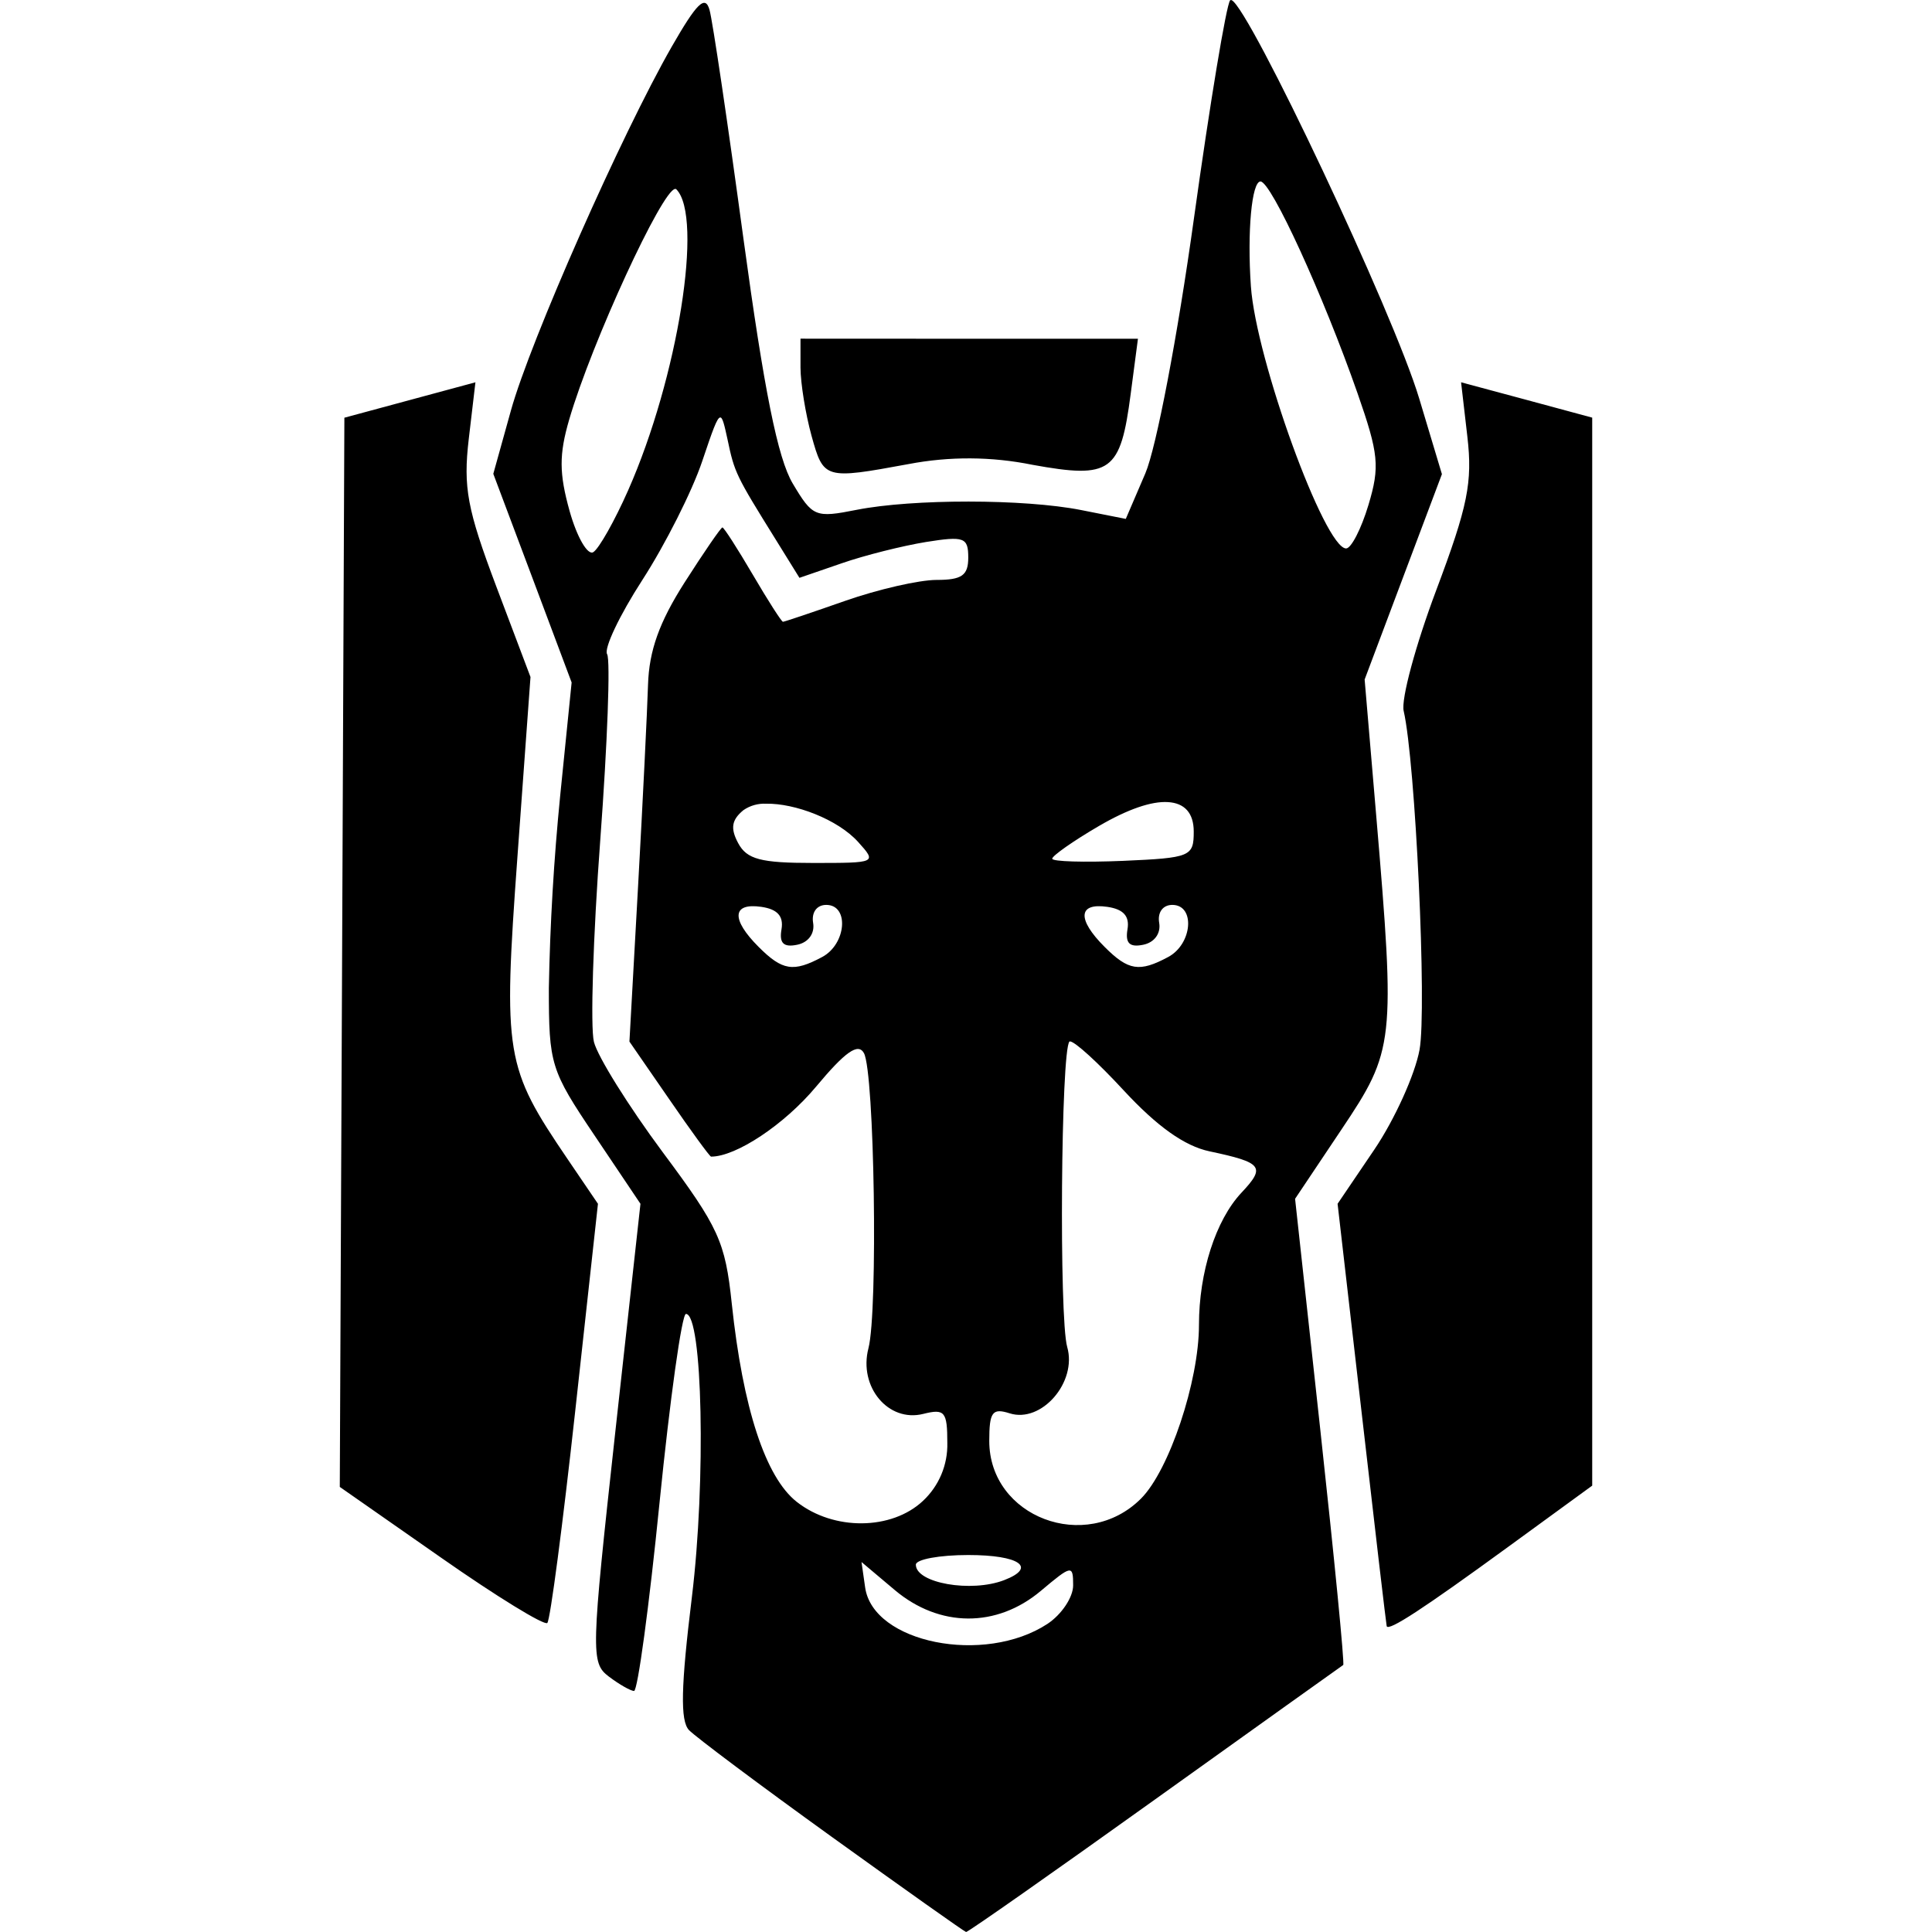
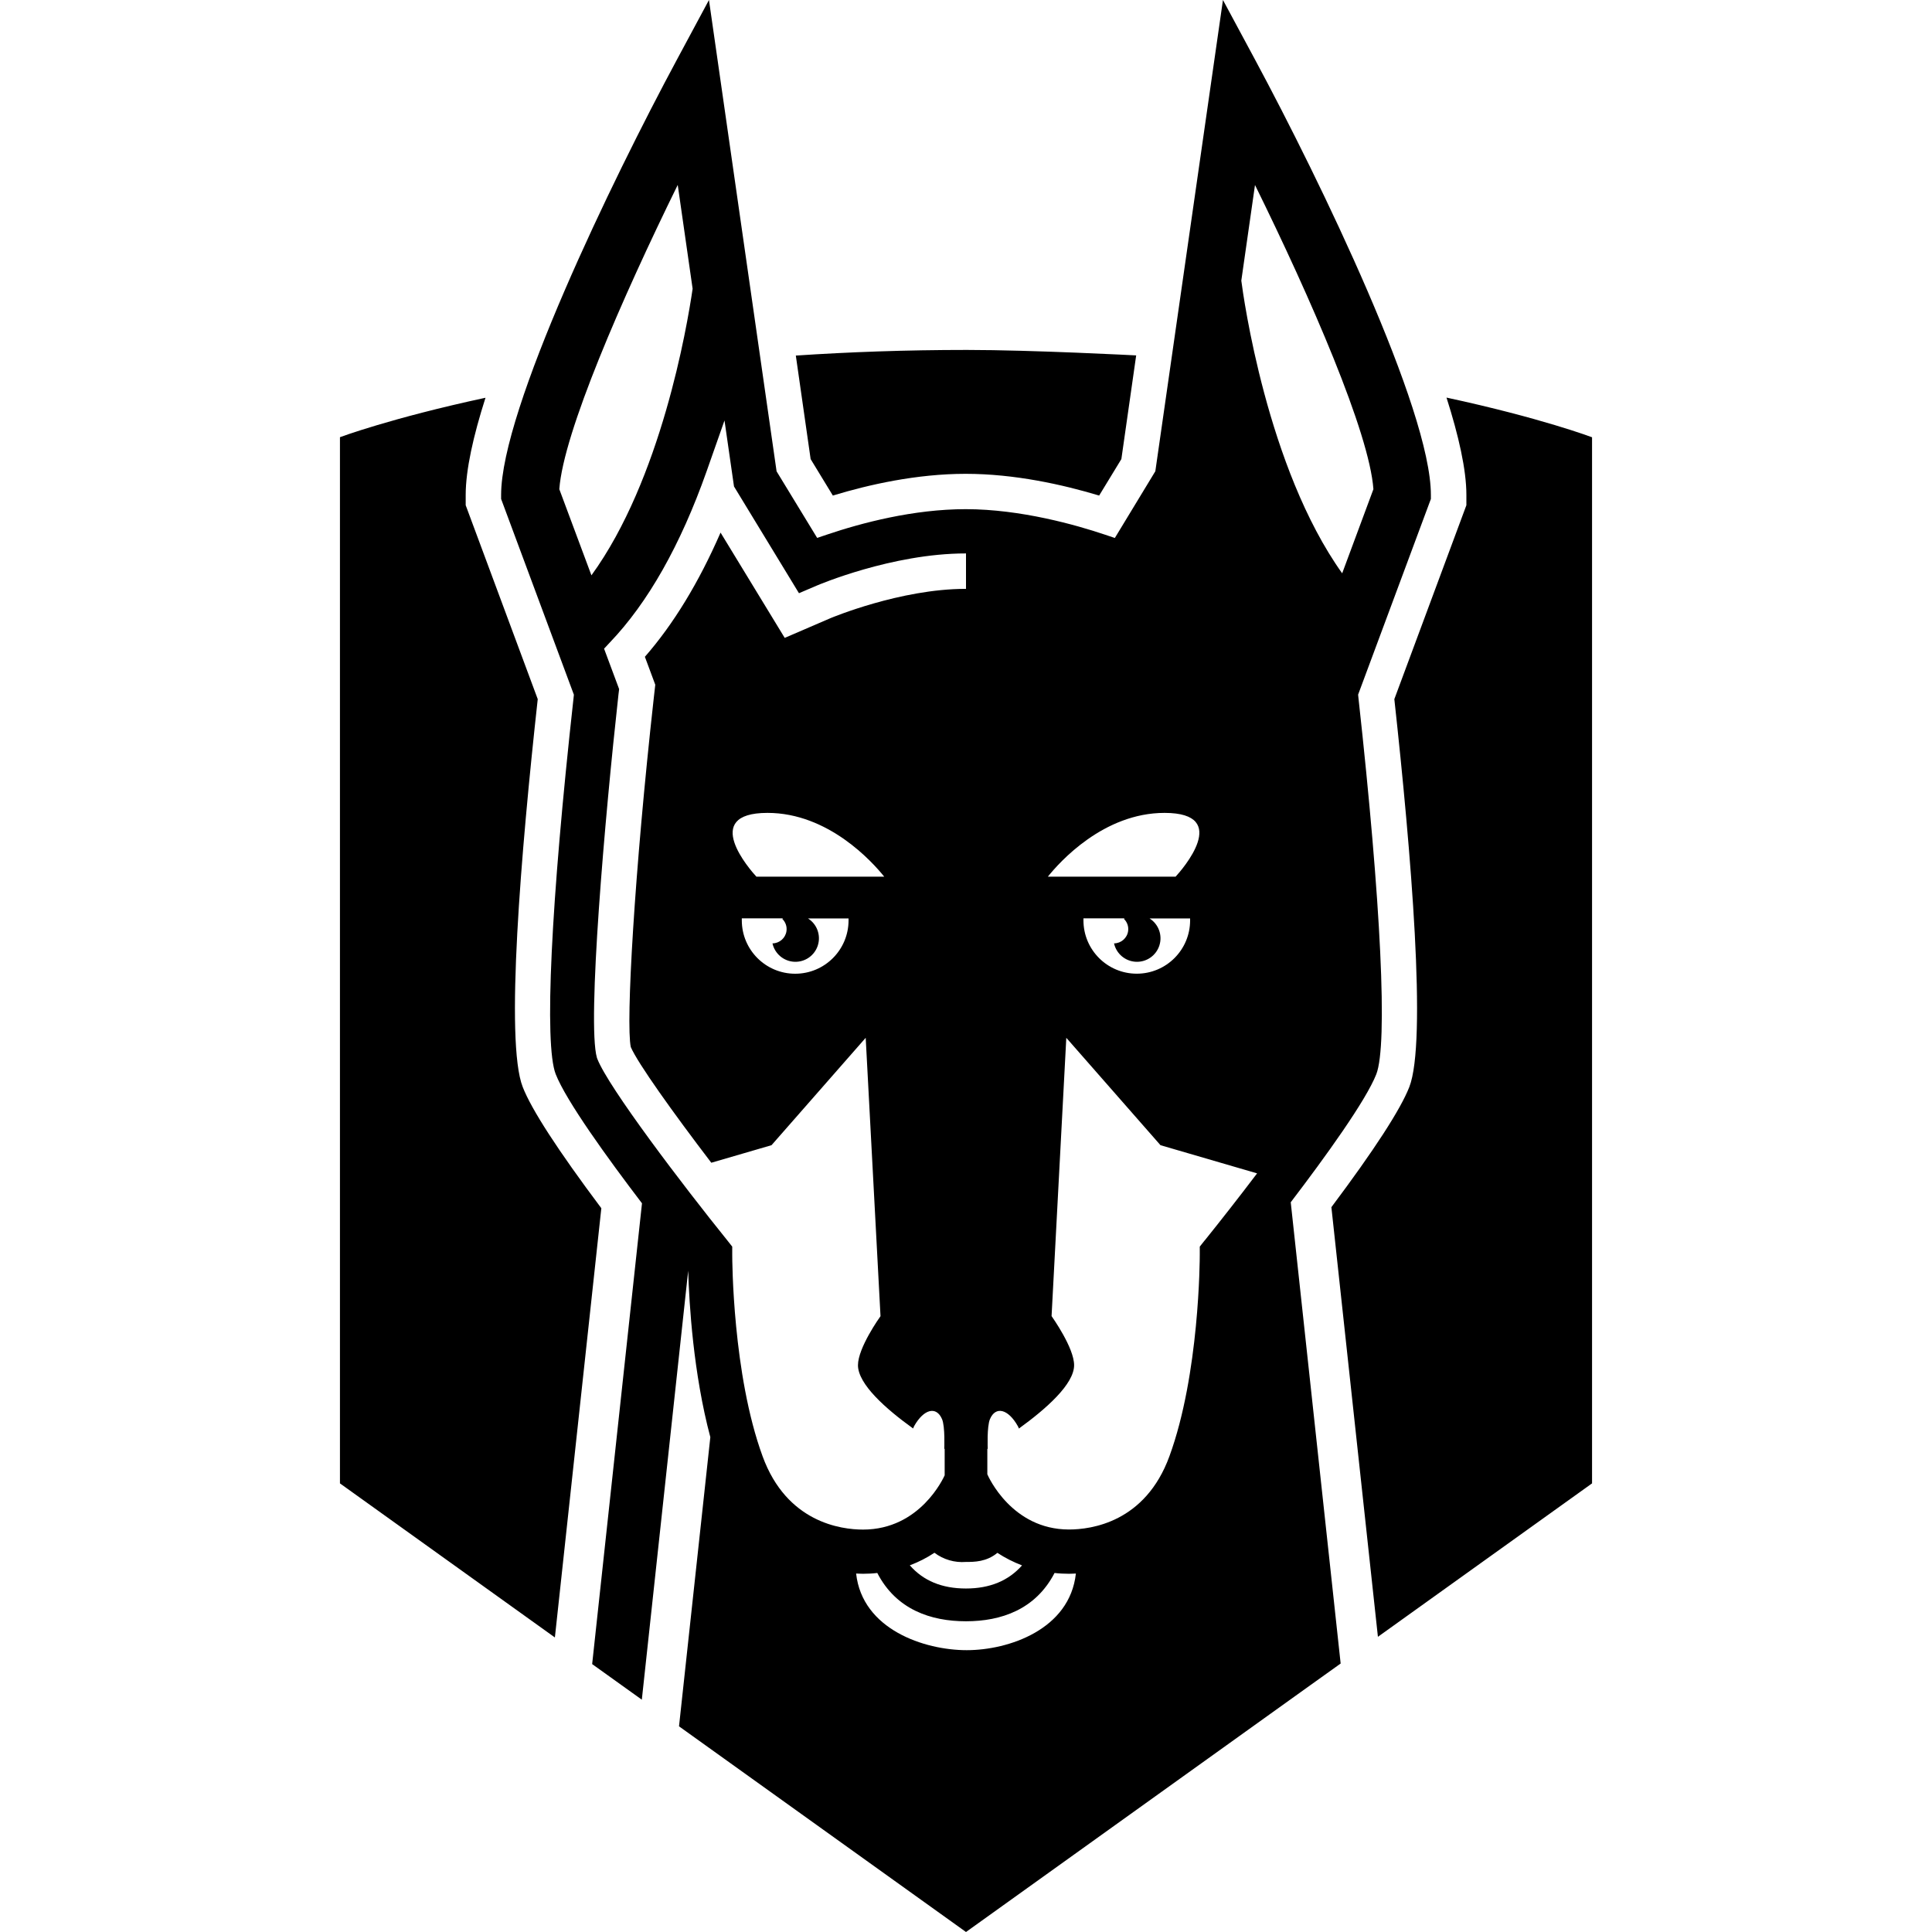
<svg xmlns="http://www.w3.org/2000/svg" role="img" viewBox="0 0 24 24">
-   <path d="M15.3.002C15.291 0 15.285 0 15.281.004c-.047.055-.25 1.273-.449 2.706-.204 1.47-.468 2.851-.604 3.17l-.243.566-.555-.11c-.707-.14-2.091-.14-2.787-.003-.515.102-.548.089-.795-.326-.186-.311-.356-1.157-.612-3.037C9.042 1.538 8.852.256 8.814.123c-.053-.189-.157-.088-.469.456-.625 1.092-1.756 3.65-1.998 4.52l-.219.787.487 1.296.486 1.296-.142 1.405a29.787 29.787 0 0 0-.141 2.39c0 .95.021 1.02.569 1.834l.569.847-.314 2.847c-.3 2.73-.304 2.855-.08 3.025.128.097.27.178.314.18.045.003.188-1.05.317-2.34.13-1.29.277-2.344.328-2.344.207 0 .25 2.075.074 3.516-.137 1.117-.146 1.538-.036 1.654.082.085.88.683 1.776 1.328s1.645 1.176 1.666 1.18c.021.004 1.077-.737 2.345-1.645 1.269-.908 2.321-1.66 2.34-1.672.018-.011-.11-1.32-.283-2.906l-.315-2.885.575-.859c.661-.986.672-1.08.433-3.899l-.144-1.693.48-1.276.48-1.275-.282-.939C17.306 3.873 15.524.105 15.3.002zm.358 2.252c.133 0 .78 1.414 1.205 2.629.264.757.28.912.136 1.391-.089.296-.214.539-.277.539-.267 0-1.12-2.348-1.183-3.257-.047-.676.01-1.302.12-1.302zm-7.27.093c.005 0 .01 0 .013.004.34.341.021 2.34-.598 3.74-.167.378-.362.724-.433.768-.07.043-.203-.186-.294-.51-.131-.47-.132-.702-.005-1.138.283-.967 1.155-2.854 1.316-2.864zm1.556 1.86v.359c.001.197.063.578.137.847.15.541.162.544 1.205.352a3.976 3.976 0 0 1 1.54.009c.976.177 1.093.092 1.22-.882l.09-.684H12.04zm-4.038.542l-.814.22-.814.22-.028 6.64-.029 6.642 1.257.878c.69.483 1.285.848 1.321.812.036-.035.192-1.222.347-2.636l.282-2.571-.377-.555c-.777-1.144-.802-1.29-.623-3.759l.162-2.23-.425-1.125c-.362-.96-.412-1.23-.342-1.831zm12.244 0l.078.674c.066.57.006.864-.387 1.91-.256.681-.438 1.355-.404 1.499.146.63.29 3.699.197 4.209-.057.309-.309.865-.56 1.237l-.458.676.3 2.605c.164 1.433.304 2.622.31 2.642.022.066.448-.212 1.51-.986l1.043-.76V5.188l-.814-.22zm-9.203.437c.03-.002.052.096.09.27.087.416.104.45.599 1.246l.295.476.523-.18c.287-.1.76-.218 1.048-.265.476-.076.526-.057.526.194 0 .221-.079.277-.394.277-.216 0-.727.117-1.135.26-.408.143-.755.26-.773.26-.017 0-.186-.263-.375-.586-.189-.322-.358-.586-.377-.586-.018 0-.23.308-.47.684-.314.492-.441.848-.454 1.27-.01.323-.065 1.452-.124 2.51l-.107 1.923.493.714c.27.393.505.715.521.715.312 0 .91-.398 1.302-.866.366-.439.525-.55.597-.42.131.237.176 3.206.056 3.667-.124.479.247.924.681.815.267-.067.299-.029.299.36a.954.954 0 0 1-.302.72c-.39.367-1.11.373-1.568.013-.389-.305-.67-1.163-.808-2.466-.081-.768-.161-.943-.859-1.88-.423-.57-.807-1.185-.853-1.368-.046-.184-.01-1.314.079-2.512s.127-2.235.085-2.304c-.043-.069.154-.484.438-.923.284-.44.618-1.102.743-1.474.127-.377.184-.543.224-.544zm5.562 4.778c.205.012.32.134.32.366 0 .311-.039.327-.88.364-.483.02-.878.009-.878-.027s.261-.22.58-.406c.36-.21.654-.31.858-.297zm-4.992.02c.356-.007.888.193 1.143.475.234.26.23.261-.56.261-.65 0-.822-.045-.93-.246-.099-.184-.082-.289.065-.41a.457.457 0 0 1 .282-.08zm.747 1.257c.288 0 .25.486-.05.647-.359.192-.495.17-.79-.125-.344-.344-.33-.55.032-.498.202.029.28.116.252.28-.03.172.026.226.195.191.139-.028.22-.14.198-.271-.022-.131.045-.224.163-.224zm4.299 0c.288 0 .25.486-.051.647-.358.192-.495.17-.79-.125-.344-.344-.33-.55.032-.498.202.029.28.116.252.28-.029.172.026.226.196.191.138-.028.22-.14.198-.271-.023-.131.045-.224.163-.224zm-1.27 1.696c.062.003.347.263.663.605.417.451.758.694 1.068.76.661.14.701.192.398.514-.32.341-.528.988-.528 1.644 0 .699-.37 1.806-.72 2.156-.685.685-1.885.23-1.885-.716 0-.36.038-.412.254-.343.395.125.84-.387.714-.825-.102-.356-.078-3.684.028-3.793.002-.002.005-.003.009-.002zm-1.265 6.38c.637 0 .857.154.446.312s-1.097.037-1.097-.192c0-.066.293-.12.651-.12zm-1.326.087l.413.348c.556.468 1.266.472 1.815.01.383-.322.401-.326.401-.068 0 .148-.144.363-.32.479-.784.513-2.167.236-2.264-.454z" />
+   <path d="M17.097 13.344c.143-.37.06-2.117-.222-4.675l-.004-.04.904-2.431v-.05c0-1.06-1.374-3.9-2.186-5.41L15.192 0l-.84 5.854-.503.829-.125-.042c-.351-.118-1.042-.316-1.728-.316-.65 0-1.294.171-1.72.315l-.125.042-.504-.827L8.807 0l-.396.737c-.812 1.51-2.186 4.35-2.186 5.411v.05l.904 2.432-.004.039c-.283 2.558-.366 4.305-.222 4.674.13.332.642 1.041 1.072 1.605l-.619 5.724.617.442.576-5.329c.012.414.064 1.277.275 2.068l-.389 3.592L12 24l4.279-3.067.375-.268-.62-5.73c.428-.561.934-1.262 1.063-1.591zM15.59 2.298c.694 1.408 1.421 3.08 1.471 3.779l-.388 1.045c-.935-1.31-1.228-3.441-1.253-3.636zm-1.124 7.8c.84 0 .212.712.138.792h-1.587c.144-.18.69-.792 1.45-.792zm-.452 1.468a.178.178 0 0 1-.175.153.292.292 0 1 0 .441-.31h.504v.024a.662.662 0 0 1-1.325 0v-.025h.511l-.008.007c.039.038.06.093.052.15zM12.39 19.29c.097.064.2.115.306.156-.168.19-.399.287-.697.287-.299 0-.53-.097-.697-.288.107-.04.21-.092.306-.156a.573.573 0 0 0 .391.114c.103 0 .255 0 .391-.113zm-2.62-7.724a.178.178 0 0 1-.174.153.292.292 0 1 0 .441-.31h.504v.024a.662.662 0 0 1-1.326 0v-.025h.511l-.008.007c.039.038.06.093.052.15zm-.374-.676c-.074-.08-.702-.792.138-.792.759 0 1.305.612 1.45.792zM6.948 6.077c.05-.699.778-2.37 1.471-3.78l.185 1.29c-.07.48-.393 2.37-1.257 3.56zM9.473 18.09c-.373-1.02-.377-2.446-.377-2.507v-.097l-.06-.076c-.551-.683-1.477-1.9-1.616-2.257l-.005-.014c-.124-.43.1-2.997.268-4.513l.008-.066-.187-.502.07-.075c.476-.497.88-1.213 1.203-2.126L9 5.223l.118.82.807 1.326.22-.094c.009-.004.934-.4 1.851-.4H12v.44h-.004c-.812 0-1.669.36-1.677.363l-.571.246-.797-1.308c-.27.62-.585 1.137-.94 1.543l.129.347-.019.169c-.24 2.156-.348 4.044-.285 4.332.086.2.523.812 1 1.437l.748-.218 1.17-1.334.184 3.458c-.011.015-.28.393-.28.609 0 .235.344.541.685.786.005-.01.007-.02.013-.03.12-.212.275-.251.346-.087.04.092.028.369.028.369l.005.002v.328c-.013.027-.302.674-1.014.674-.275 0-.948-.089-1.248-.911zm2.536 2.409c-.527 0-1.297-.257-1.374-.952.029.001.057.003.086.003.06 0 .119-.003.177-.01.235.455.665.6 1.102.6.436 0 .865-.146 1.1-.6.059.007.119.01.18.01.029 0 .057-.002.085-.003-.076.695-.835.952-1.356.952zm2.956-5.09l-.061.077v.097c0 .06-.004 1.487-.377 2.507-.3.822-.973.91-1.248.91-.71 0-1.002-.658-1.014-.686V18l.005-.004s-.012-.276.028-.368c.07-.164.226-.126.346.088.006.009.009.02.013.03.34-.246.686-.552.686-.787 0-.216-.269-.593-.28-.61l.183-3.457 1.17 1.334 1.2.35c-.23.304-.463.6-.651.834zm-8.472-1.907c-.22-.563-.022-2.916.187-4.817l-.895-2.409v-.128c0-.312.095-.734.246-1.207-1.177.253-1.808.49-1.808.49v12.996l2.67 1.914.577-5.332c-.538-.718-.868-1.226-.977-1.507zm3.853-7.346c.446-.136 1.042-.27 1.65-.27.61 0 1.21.135 1.658.27l.276-.453.184-1.288s-1.288-.068-2.103-.068c-.759 0-1.467.026-2.125.07l.184 1.286zm7.623-1.217c.151.474.247.896.247 1.21v.127l-.895 2.409c.208 1.901.406 4.253.186 4.818-.109.279-.435.782-.968 1.493l.578 5.337 2.66-1.906V5.432s-.632-.24-1.808-.493Z" />
</svg>
